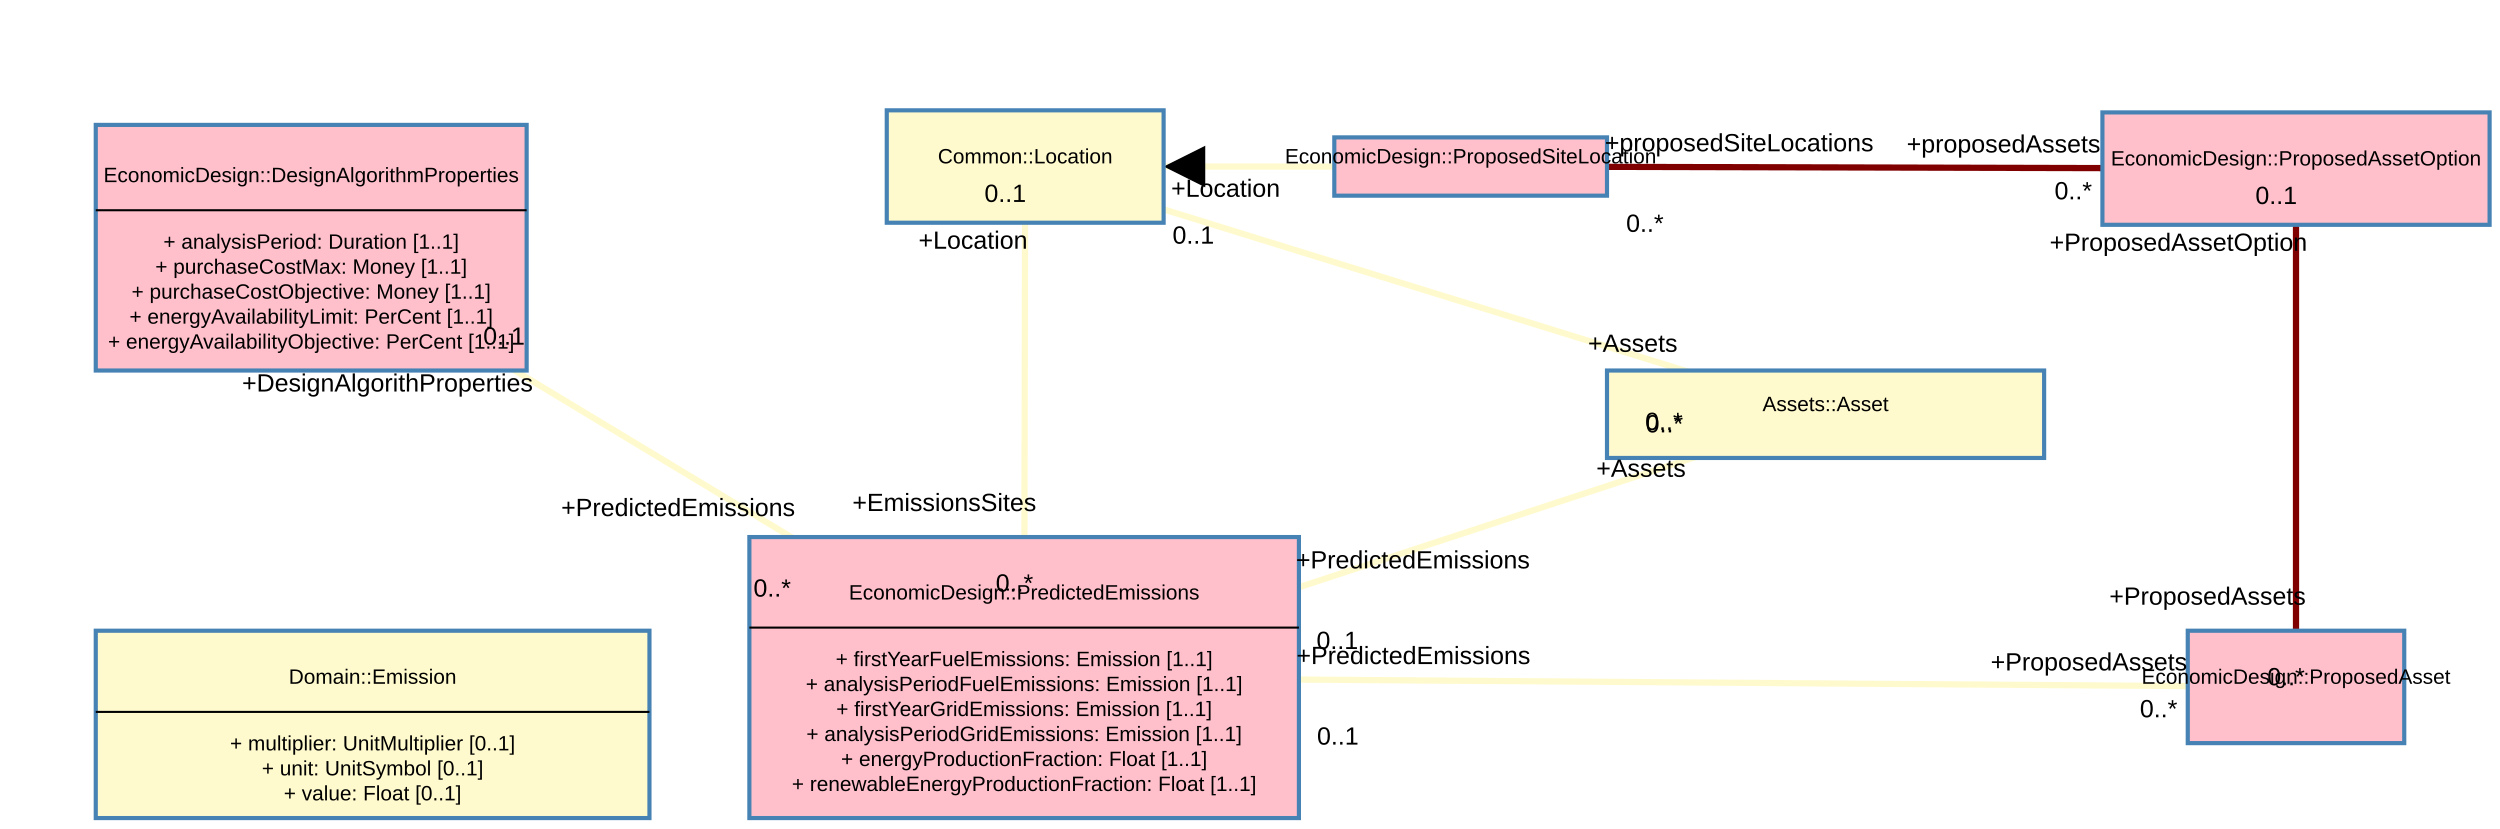
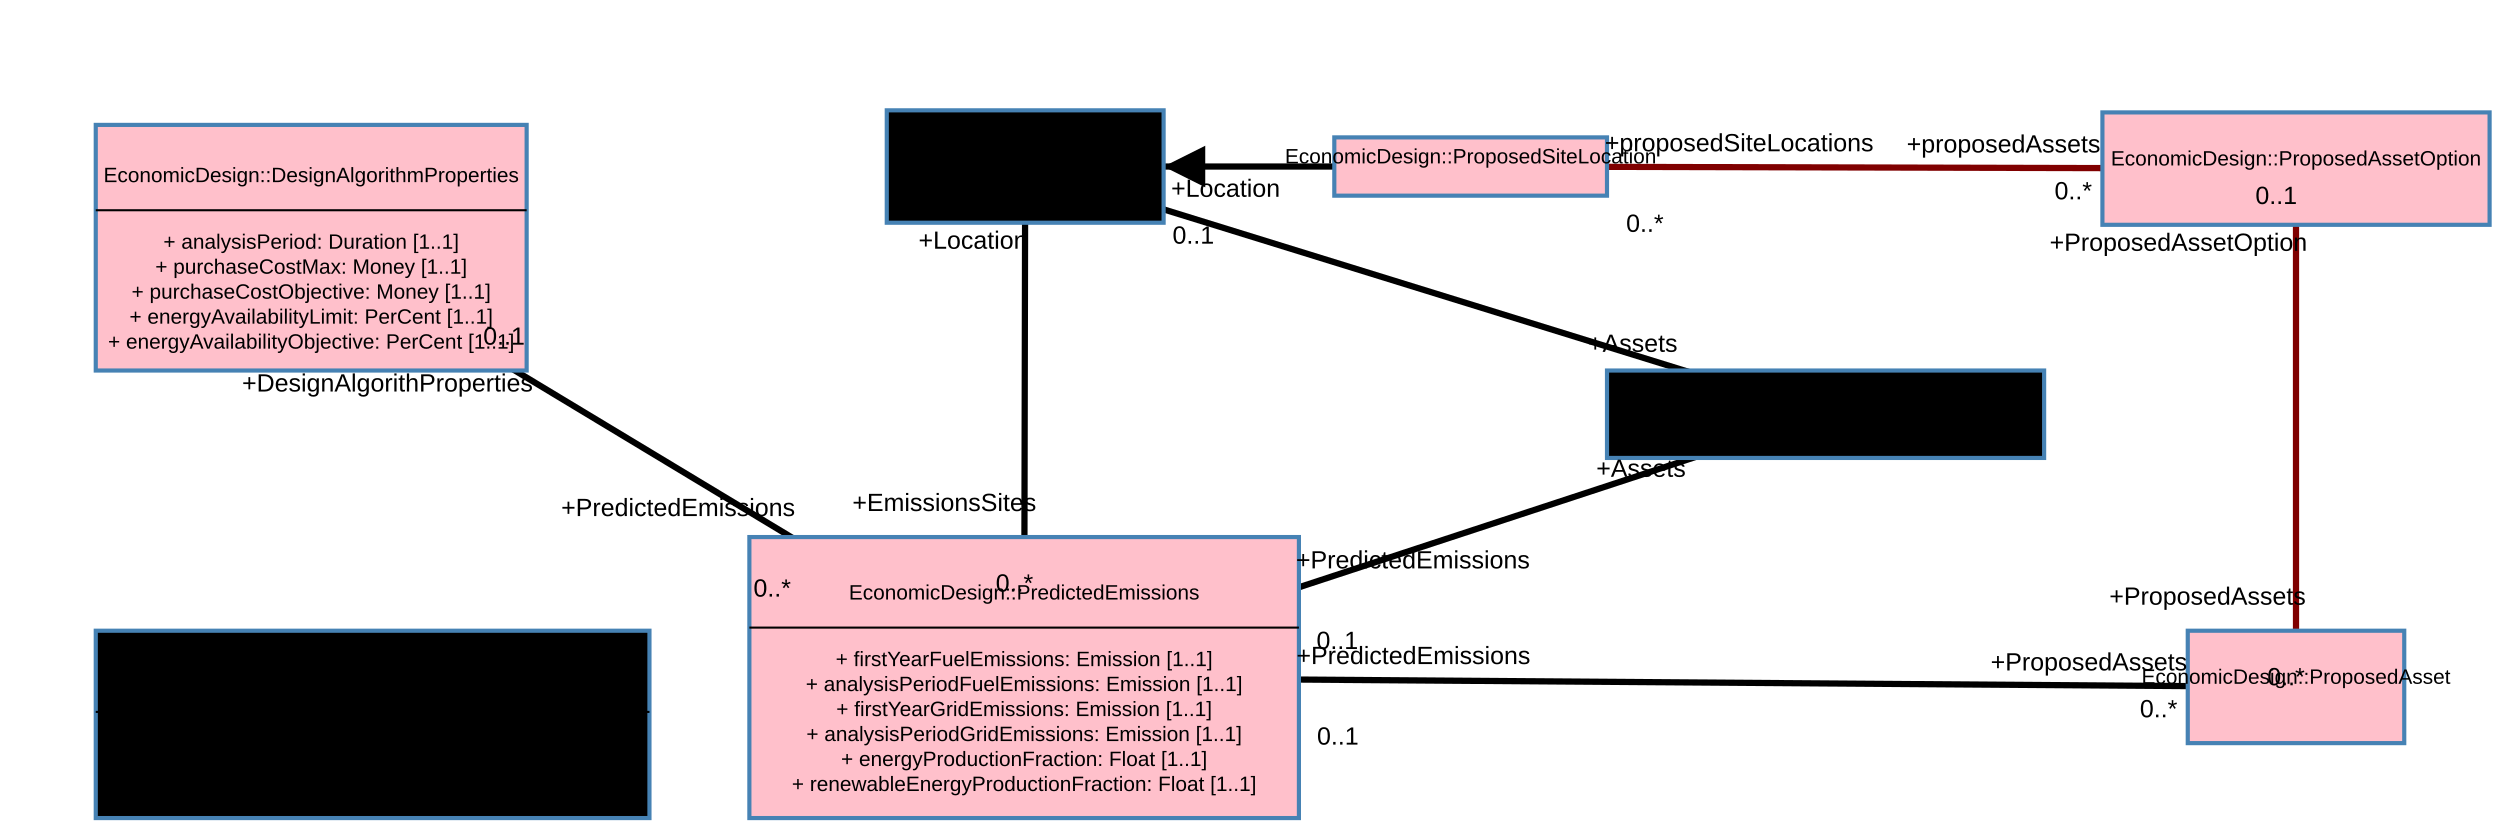
<svg xmlns="http://www.w3.org/2000/svg" width="1201" height="398">
  <g class="zoom-group">
    <defs>
      <marker id="arrowhead" viewBox="-0 -5 10 10" refX="5" refY="0" orient="auto" markerWidth="10" markerHeight="10" xoverflow="visible">
        <path d="M 0,-5 L 10 ,0 L 0,5" fill="black" style="stroke: none;" />
      </marker>
    </defs>
-     <line class="link" x1="492" y1="325.5" x2="492.5" y2="80" stroke="#fffacd" stroke-width="3" />
-     <line class="link" x1="492" y1="325.5" x2="149.5" y2="119" stroke="#fffacd" stroke-width="3" />
-     <line class="link" x1="706.5" y1="80" x2="492.5" y2="80" stroke="#fffacd" stroke-width="3" marker-end="url(#arrowhead)" />
-     <line class="link" x1="492" y1="325.5" x2="1103" y2="330" stroke="#fffacd" stroke-width="3" />
+     <line class="link" x1="492" y1="325.5" x2="492.5" y2="80" stroke="#000000" stroke-width="3" />
+     <line class="link" x1="492" y1="325.5" x2="149.5" y2="119" stroke="#000000" stroke-width="3" />
+     <line class="link" x1="706.5" y1="80" x2="492.5" y2="80" stroke="#000000" stroke-width="3" marker-end="url(#arrowhead)" />
+     <line class="link" x1="492" y1="325.5" x2="1103" y2="330" stroke="#000000" stroke-width="3" />
    <line class="link" x1="1103" y1="330" x2="1103" y2="81" stroke="#800000" stroke-width="3" />
    <line class="link" x1="706.5" y1="80" x2="1103" y2="81" stroke="#800000" stroke-width="3" />
-     <line class="link" x1="877" y1="199" x2="492.5" y2="80" stroke="#fffacd" stroke-width="3" />
-     <line class="link" x1="492" y1="325.5" x2="877" y2="199" stroke="#fffacd" stroke-width="3" />
-     <line class="arrow" x2="569" y2="80" x1="706.5" y1="80" stroke="#fffacd" stroke-width="2" marker-end="url(#arrowhead)" />
+     <line class="link" x1="877" y1="199" x2="492.5" y2="80" stroke="#000000" stroke-width="3" />
+     <line class="link" x1="492" y1="325.5" x2="877" y2="199" stroke="#000000" stroke-width="3" />
+     <line class="arrow" x2="569" y2="80" x1="706.5" y1="80" stroke="#000000" stroke-width="2" marker-end="url(#arrowhead)" />
    <g class="draggable" transform="translate(426, 53)">
-       <rect class="box" width="133" height="54" style="fill: #fffacd; stroke: steelblue; stroke-width: 2px; cursor: move;" />
+       <rect class="box" width="133" height="54" style="fill: #000000; stroke: steelblue; stroke-width: 2px; cursor: move;" />
      <text class="text" x="66.5" y="22" dy=".35em" text-anchor="middle" style="font-family: Arial, sans-serif; fill: black; font-size: 10px; pointer-events: none;">Common::Location</text>
    </g>
    <g class="draggable" transform="translate(46, 303)">
-       <rect class="box" width="266" height="90" style="fill: #fffacd; stroke: steelblue; stroke-width: 2px; cursor: move;" />
+       <rect class="box" width="266" height="90" style="fill: #000000; stroke: steelblue; stroke-width: 2px; cursor: move;" />
      <text class="text" x="133" y="22" dy=".35em" text-anchor="middle" style="font-family: Arial, sans-serif; fill: black; font-size: 10px; pointer-events: none;">Domain::Emission</text>
      <line x1="0" x2="266" y1="39" y2="39" stroke="black" stroke-width="1" />
      <text class="text" x="133" y="54" dy=".35em" text-anchor="middle" style="font-family: Arial, sans-serif; fill: black; font-size: 10px; pointer-events: none;">+  multiplier: UnitMultiplier [0..1]</text>
      <text class="text" x="133" y="66" dy=".35em" text-anchor="middle" style="font-family: Arial, sans-serif; fill: black; font-size: 10px; pointer-events: none;">+  unit: UnitSymbol [0..1]</text>
      <text class="text" x="133" y="78" dy=".35em" text-anchor="middle" style="font-family: Arial, sans-serif; fill: black; font-size: 10px; pointer-events: none;">+  value: Float [0..1]</text>
    </g>
    <g class="draggable" transform="translate(360, 258)">
      <rect class="box" width="264" height="135" style="fill: #ffc0cb; stroke: steelblue; stroke-width: 2px; cursor: move;" />
      <text class="text" x="132" y="26.5" dy=".35em" text-anchor="middle" style="font-family: Arial, sans-serif; fill: black; font-size: 10px; pointer-events: none;">EconomicDesign::PredictedEmissions</text>
      <line x1="0" x2="264" y1="43.5" y2="43.5" stroke="black" stroke-width="1" />
      <text class="text" x="132" y="58.5" dy=".35em" text-anchor="middle" style="font-family: Arial, sans-serif; fill: black; font-size: 10px; pointer-events: none;">+  firstYearFuelEmissions: Emission [1..1]</text>
      <text class="text" x="132" y="70.5" dy=".35em" text-anchor="middle" style="font-family: Arial, sans-serif; fill: black; font-size: 10px; pointer-events: none;">+  analysisPeriodFuelEmissions: Emission [1..1]</text>
      <text class="text" x="132" y="82.5" dy=".35em" text-anchor="middle" style="font-family: Arial, sans-serif; fill: black; font-size: 10px; pointer-events: none;">+  firstYearGridEmissions: Emission [1..1]</text>
      <text class="text" x="132" y="94.5" dy=".35em" text-anchor="middle" style="font-family: Arial, sans-serif; fill: black; font-size: 10px; pointer-events: none;">+  analysisPeriodGridEmissions: Emission [1..1]</text>
      <text class="text" x="132" y="106.5" dy=".35em" text-anchor="middle" style="font-family: Arial, sans-serif; fill: black; font-size: 10px; pointer-events: none;">+  energyProductionFraction: Float [1..1]</text>
      <text class="text" x="132" y="118.5" dy=".35em" text-anchor="middle" style="font-family: Arial, sans-serif; fill: black; font-size: 10px; pointer-events: none;">+  renewableEnergyProductionFraction: Float [1..1]</text>
    </g>
    <g class="draggable" transform="translate(46, 60)">
      <rect class="box" width="207" height="118" style="fill: #ffc0cb; stroke: steelblue; stroke-width: 2px; cursor: move;" />
      <text class="text" x="103.5" y="24" dy=".35em" text-anchor="middle" style="font-family: Arial, sans-serif; fill: black; font-size: 10px; pointer-events: none;">EconomicDesign::DesignAlgorithmProperties</text>
      <line x1="0" x2="207" y1="41" y2="41" stroke="black" stroke-width="1" />
      <text class="text" x="103.5" y="56" dy=".35em" text-anchor="middle" style="font-family: Arial, sans-serif; fill: black; font-size: 10px; pointer-events: none;">+  analysisPeriod: Duration [1..1]</text>
      <text class="text" x="103.5" y="68" dy=".35em" text-anchor="middle" style="font-family: Arial, sans-serif; fill: black; font-size: 10px; pointer-events: none;">+  purchaseCostMax: Money [1..1]</text>
      <text class="text" x="103.5" y="80" dy=".35em" text-anchor="middle" style="font-family: Arial, sans-serif; fill: black; font-size: 10px; pointer-events: none;">+  purchaseCostObjective: Money [1..1]</text>
      <text class="text" x="103.5" y="92" dy=".35em" text-anchor="middle" style="font-family: Arial, sans-serif; fill: black; font-size: 10px; pointer-events: none;">+  energyAvailabilityLimit: PerCent [1..1]</text>
      <text class="text" x="103.5" y="104" dy=".35em" text-anchor="middle" style="font-family: Arial, sans-serif; fill: black; font-size: 10px; pointer-events: none;">+  energyAvailabilityObjective: PerCent [1..1]</text>
    </g>
    <g class="draggable" transform="translate(1051, 303)">
      <rect class="box" width="104" height="54" style="fill: #ffc0cb; stroke: steelblue; stroke-width: 2px; cursor: move;" />
      <text class="text" x="52" y="22" dy=".35em" text-anchor="middle" style="font-family: Arial, sans-serif; fill: black; font-size: 10px; pointer-events: none;">EconomicDesign::ProposedAsset</text>
    </g>
    <g class="draggable" transform="translate(1010, 54)">
      <rect class="box" width="186" height="54" style="fill: #ffc0cb; stroke: steelblue; stroke-width: 2px; cursor: move;" />
      <text class="text" x="93" y="22" dy=".35em" text-anchor="middle" style="font-family: Arial, sans-serif; fill: black; font-size: 10px; pointer-events: none;">EconomicDesign::ProposedAssetOption</text>
    </g>
    <g class="draggable" transform="translate(772, 178)">
-       <rect class="box" width="210" height="42" style="fill: #fffacd; stroke: steelblue; stroke-width: 2px; cursor: move;" />
+       <rect class="box" width="210" height="42" style="fill: #000000; stroke: steelblue; stroke-width: 2px; cursor: move;" />
      <text class="text" x="105" y="16" dy=".35em" text-anchor="middle" style="font-family: Arial, sans-serif; fill: black; font-size: 10px; pointer-events: none;">Assets::Asset</text>
    </g>
    <g class="draggable" transform="translate(641, 66)">
      <rect class="box" width="131" height="28" style="fill: #ffc0cb; stroke: steelblue; stroke-width: 2px; cursor: move;" />
      <text class="text" x="65.5" y="9" dy=".35em" text-anchor="middle" style="font-family: Arial, sans-serif; fill: black; font-size: 10px; pointer-events: none;">EconomicDesign::ProposedSiteLocation</text>
    </g>
    <text class="link-text-start-top" x="453.648" y="245.5" text-anchor="middle" style="font-family: Arial, sans-serif; font-size: 12px; fill: black;">+EmissionsSites</text>
    <text class="link-text-start-top" x="325.763" y="247.918" text-anchor="middle" style="font-family: Arial, sans-serif; font-size: 12px; fill: black;">+PredictedEmissions</text>
    <text class="link-text-start-top" x="636" y="80" text-anchor="middle" style="font-family: Arial, sans-serif; font-size: 12px; fill: black;" />
    <text class="link-text-start-top" x="679" y="319.009" text-anchor="middle" style="font-family: Arial, sans-serif; font-size: 12px; fill: black;">+PredictedEmissions</text>
    <text class="link-text-start-top" x="1060.5" y="290.5" text-anchor="middle" style="font-family: Arial, sans-serif; font-size: 12px; fill: black;">+ProposedAssets</text>
    <text class="link-text-start-top" x="835.5" y="72.678" text-anchor="middle" style="font-family: Arial, sans-serif; font-size: 12px; fill: black;">+proposedSiteLocations</text>
    <text class="link-text-start-top" x="784.371" y="169.022" text-anchor="middle" style="font-family: Arial, sans-serif; font-size: 12px; fill: black;">+Assets</text>
    <text class="link-text-start-top" x="678.75" y="273.068" text-anchor="middle" style="font-family: Arial, sans-serif; font-size: 12px; fill: black;">+PredictedEmissions</text>
    <text class="link-text-start-btm" x="483.148" y="268" dx="0.35em" dy="1.35em" text-anchor="middle" style="font-family: Arial, sans-serif; font-size: 12px; fill: black;">0..*</text>
    <text class="link-text-start-btm" x="366.763" y="270.418" dx="0.35em" dy="1.35em" text-anchor="middle" style="font-family: Arial, sans-serif; font-size: 12px; fill: black;">0..*</text>
    <text class="link-text-start-btm" x="636" y="80" dx="0.35em" dy="1.35em" text-anchor="middle" style="font-family: Arial, sans-serif; font-size: 12px; fill: black;" />
    <text class="link-text-start-btm" x="638.5" y="341.509" dx="0.35em" dy="1.35em" text-anchor="middle" style="font-family: Arial, sans-serif; font-size: 12px; fill: black;">0..1</text>
    <text class="link-text-start-btm" x="1094" y="313" dx="0.35em" dy="1.35em" text-anchor="middle" style="font-family: Arial, sans-serif; font-size: 12px; fill: black;">0..*</text>
    <text class="link-text-start-btm" x="786" y="95.178" dx="0.35em" dy="1.35em" text-anchor="middle" style="font-family: Arial, sans-serif; font-size: 12px; fill: black;">0..*</text>
    <text class="link-text-start-btm" x="795.371" y="191.522" dx="0.35em" dy="1.35em" text-anchor="middle" style="font-family: Arial, sans-serif; font-size: 12px; fill: black;">0..*</text>
    <text class="link-text-start-btm" x="638.25" y="295.568" dx="0.35em" dy="1.35em" text-anchor="middle" style="font-family: Arial, sans-serif; font-size: 12px; fill: black;">0..1</text>
    <text class="link-text-end-top" x="467.435" y="119.5" text-anchor="middle" style="font-family: Arial, sans-serif; font-size: 12px; fill: black;">+Location</text>
    <text class="link-text-end-top" x="186.139" y="188.082" text-anchor="middle" style="font-family: Arial, sans-serif; font-size: 12px; fill: black;">+DesignAlgorithProperties</text>
    <text class="link-text-end-top" x="564" y="80" text-anchor="middle" style="font-family: Arial, sans-serif; font-size: 12px; fill: black;" />
    <text class="link-text-end-top" x="1003.5" y="322.08" text-anchor="middle" style="font-family: Arial, sans-serif; font-size: 12px; fill: black;">+ProposedAssets</text>
    <text class="link-text-end-top" x="1046.5" y="120.5" text-anchor="middle" style="font-family: Arial, sans-serif; font-size: 12px; fill: black;">+ProposedAssetOption</text>
    <text class="link-text-end-top" x="962.5" y="73.253" text-anchor="middle" style="font-family: Arial, sans-serif; font-size: 12px; fill: black;">+proposedAssets</text>
    <text class="link-text-end-top" x="588.776" y="94.56" text-anchor="middle" style="font-family: Arial, sans-serif; font-size: 12px; fill: black;">+Location</text>
    <text class="link-text-end-top" x="788.337" y="229.061" text-anchor="middle" style="font-family: Arial, sans-serif; font-size: 12px; fill: black;">+Assets</text>
    <text class="link-text-end-btm" x="482.935" y="97" text-anchor="middle" style="font-family: Arial, sans-serif; font-size: 12px; fill: black;">0..1</text>
    <text class="link-text-end-btm" x="242.139" y="165.582" text-anchor="middle" style="font-family: Arial, sans-serif; font-size: 12px; fill: black;">0..1</text>
    <text class="link-text-end-btm" x="564" y="80" text-anchor="middle" style="font-family: Arial, sans-serif; font-size: 12px; fill: black;" />
    <text class="link-text-end-btm" x="1037" y="344.58" text-anchor="middle" style="font-family: Arial, sans-serif; font-size: 12px; fill: black;">0..*</text>
    <text class="link-text-end-btm" x="1093.5" y="98" text-anchor="middle" style="font-family: Arial, sans-serif; font-size: 12px; fill: black;">0..1</text>
    <text class="link-text-end-btm" x="996" y="95.753" text-anchor="middle" style="font-family: Arial, sans-serif; font-size: 12px; fill: black;">0..*</text>
    <text class="link-text-end-btm" x="573.276" y="117.06" text-anchor="middle" style="font-family: Arial, sans-serif; font-size: 12px; fill: black;">0..1</text>
    <text class="link-text-end-btm" x="799.337" y="206.561" text-anchor="middle" style="font-family: Arial, sans-serif; font-size: 12px; fill: black;">0..*</text>
  </g>
</svg>
